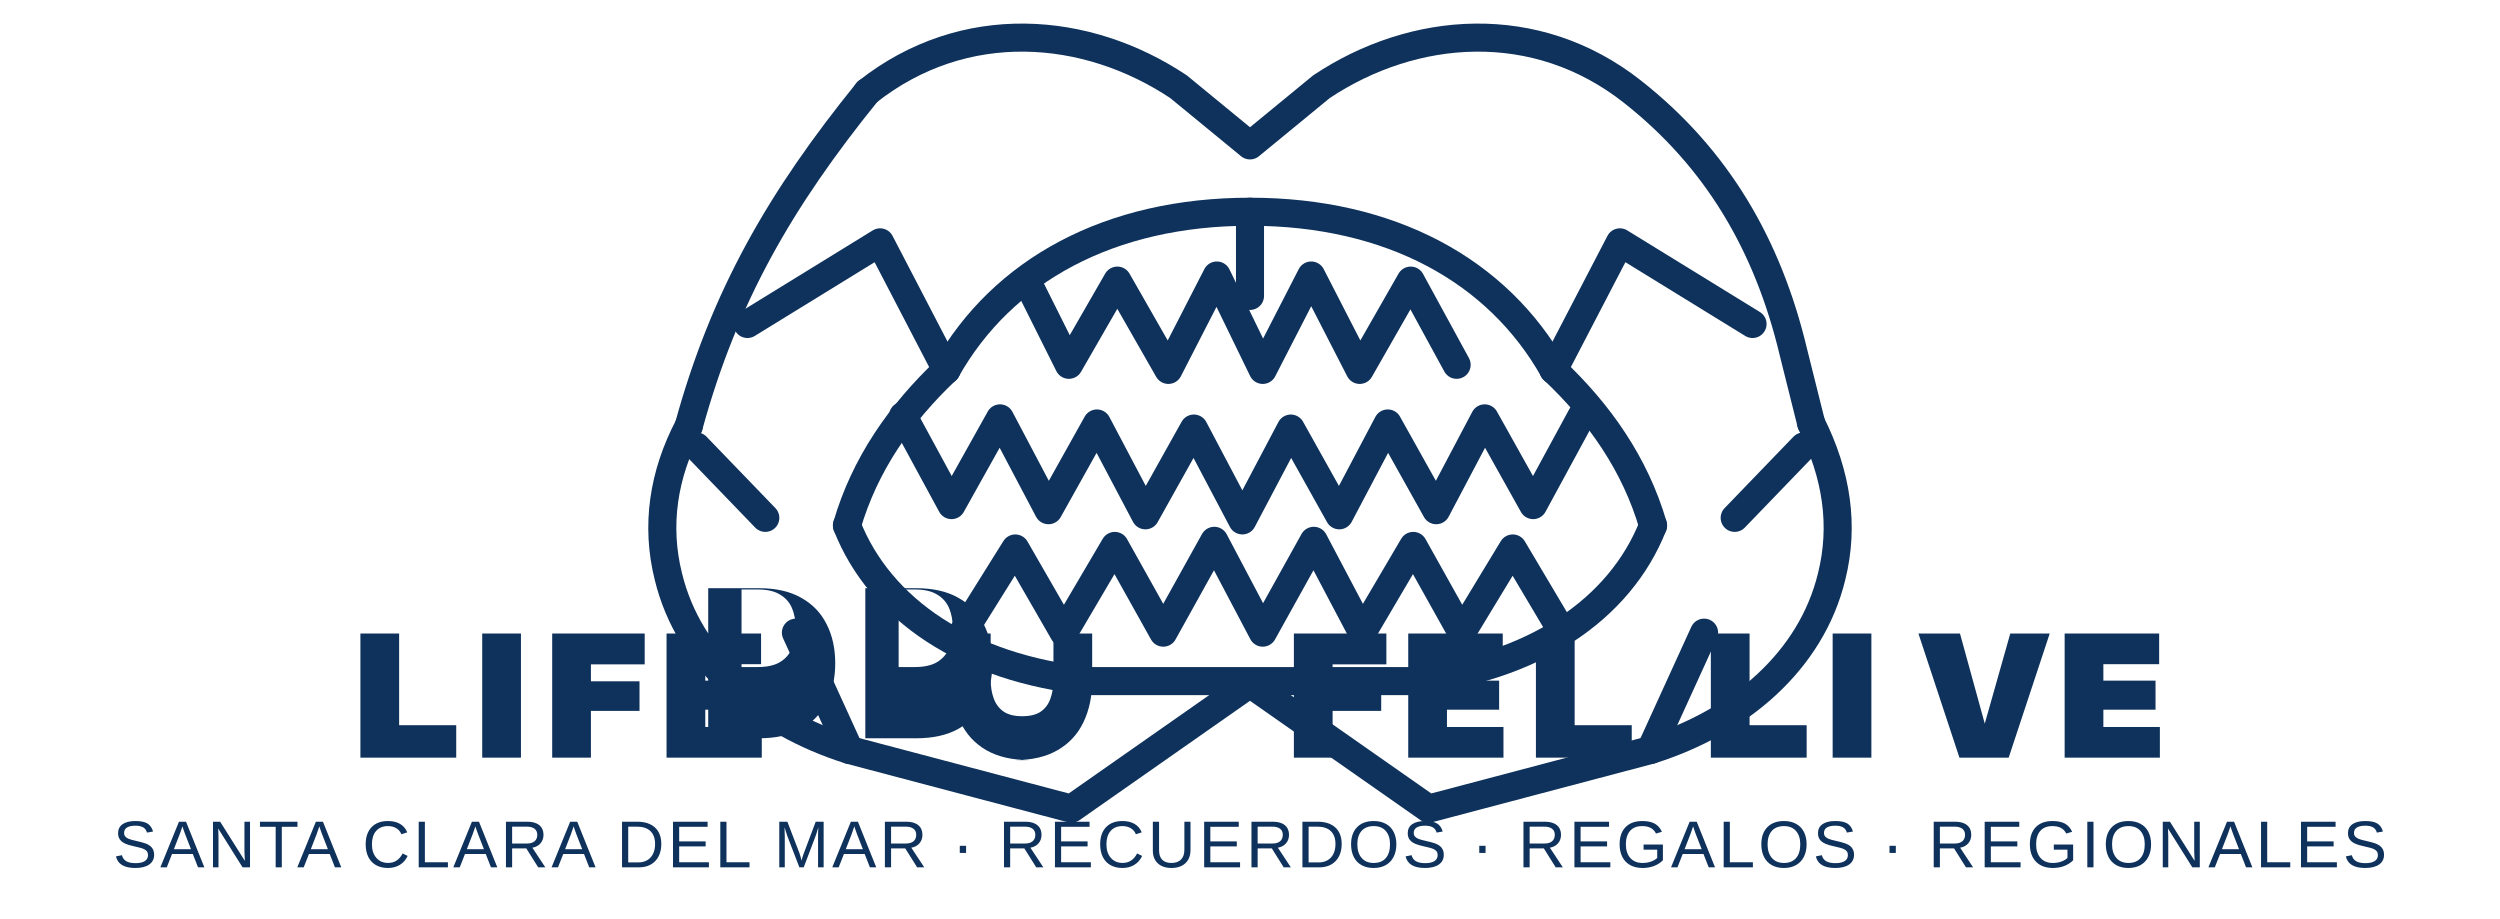
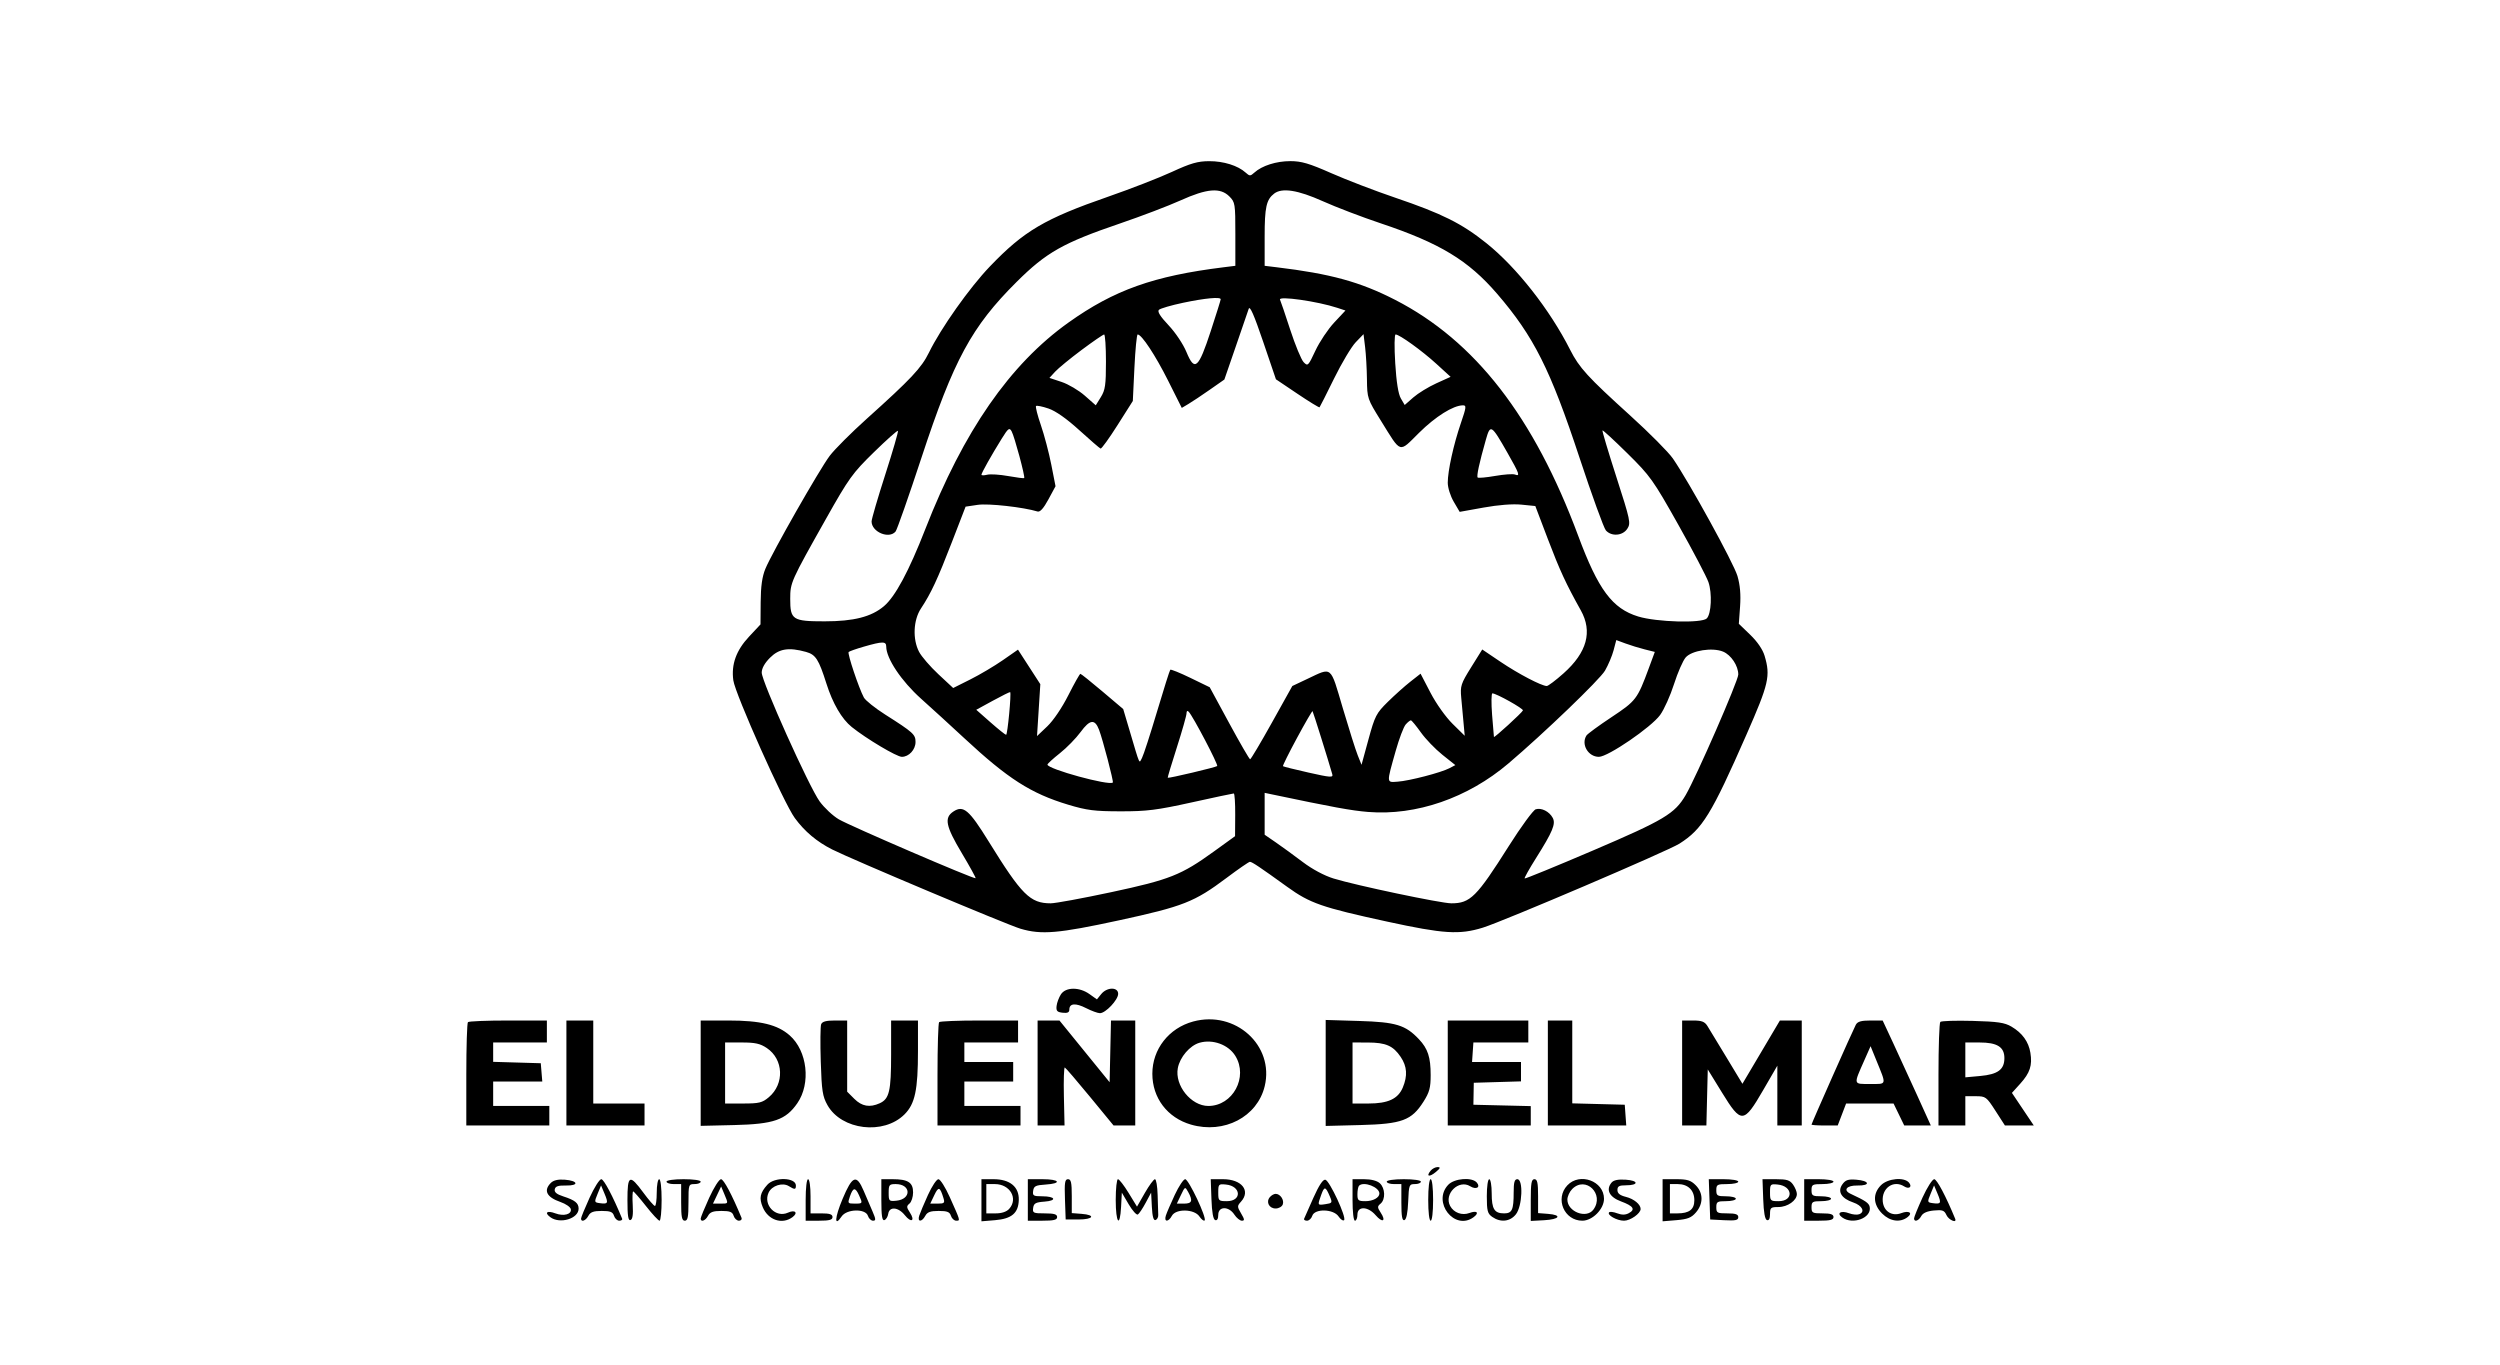
- <svg xmlns="http://www.w3.org/2000/svg" width="980" height="360" viewBox="0 0 980 360" fill="none">
-   <g stroke="#0E325C" stroke-width="11" stroke-linecap="round" stroke-linejoin="round">
-     <path d="M340 36C378 6 426 10 462 34L490 57L518 34C554 10 602 6 640 36C673 62 693 96 703 138L710 166" />
-     <path d="M270 167C284 116 306 78 340 36" />
-     <path d="M710 166C720 186 723 206 718 226C710 259 682 283 647 294L560 317L490 268L420 317L333 294C298 283 270 259 262 226C257 206 260 186 270 167" />
-     <path d="M333 294L312 248" />
-     <path d="M647 294L668 248" />
-     <path d="M293 127L345 95L371 145" />
-     <path d="M687 127L635 95L609 145" />
-     <path d="M371 145C393 106 435 83 490 83C545 83 587 106 609 145" />
-     <path d="M371 145C353 162 339 182 332 206" />
-     <path d="M609 145C627 162 641 182 648 206" />
-     <path d="M332 206C345 239 379 262 427 267H553C601 262 635 239 648 206" />
-     <path d="M490 83V116" />
-     <path d="M403 111L419 143L438 110L458 145L477 108L495 145L514 108L533 145L553 110L571 143" />
-     <path d="M354 163L373 198L392 164L411 200L430 166L449 202L468 168L487 204L506 168L525 202L544 166L563 200L582 164L601 198L620 163" />
-     <path d="M378 247L398 215L417 248L437 214L456 248L476 212L495 248L515 212L534 248L554 214L573 248L593 215L612 247" />
-     <path d="M273 175L300 203" />
-     <path d="M707 175L680 203" />
-   </g>
-   <g fill="#0E325C">
-     <path d="M141.28 297V248.34H156.46V284.28H178.84V297H141.28Z" />
-     <path d="M189.03 297V248.34H204.21V297H189.03Z" />
-     <path d="M216.46 297V248.34H252.72V260.43H231.64V267.07H250.69V278.67H231.64V297H216.46Z" />
-     <path d="M261.29 297V248.34H298.34V260.36H276.47V266.81H296.92V278.2H276.47V284.98H298.62V297H261.29Z" />
-     <path d="M322.81 297V248.34H345.96C353.66 248.34 360.06 249.79 365.16 252.69C370.31 255.54 374.17 259.54 376.76 264.71C379.39 269.83 380.71 275.78 380.71 282.55C380.71 289.32 379.39 295.29 376.76 300.46C374.17 305.58 370.31 309.58 365.16 312.48C360.06 315.33 353.66 316.75 345.96 316.75H322.81V297ZM338 284.28H345.34C349.67 284.28 353.08 283.52 355.58 282C358.12 280.43 359.93 278.32 361.03 275.67C362.13 272.97 362.68 269.93 362.68 266.55C362.68 263.16 362.13 260.15 361.03 257.5C359.93 254.85 358.12 252.78 355.58 251.27C353.08 249.7 349.67 248.92 345.34 248.92H338V284.28Z" transform="translate(0 17) scale(0.86)" />
-     <path d="M403.72 297.97C396.83 297.97 391.11 296.66 386.56 294.03C382.06 291.4 378.7 287.74 376.48 283.04C374.27 278.33 373.16 272.9 373.16 266.74V248.34H388.34V266.32C388.34 269.13 388.74 271.62 389.54 273.8C390.34 275.98 391.63 277.69 393.42 278.95C395.21 280.16 397.64 280.76 400.7 280.76C403.8 280.76 406.23 280.16 407.99 278.95C409.78 277.69 411.05 275.98 411.78 273.8C412.56 271.62 412.95 269.13 412.95 266.32V248.34H428.13V266.74C428.13 272.9 427 278.33 424.74 283.04C422.52 287.74 419.15 291.4 414.63 294.03C410.13 296.66 404.49 297.97 397.7 297.97H403.72Z" />
-     <path d="M438.61 297V248.34H461.76C469.46 248.34 475.86 249.79 480.96 252.69C486.11 255.54 489.97 259.54 492.56 264.71C495.19 269.83 496.51 275.78 496.51 282.55C496.51 289.32 495.19 295.29 492.56 300.46C489.97 305.58 486.11 309.58 480.96 312.48C475.86 315.33 469.46 316.75 461.76 316.75H438.61V297ZM453.8 284.28H461.14C465.47 284.28 468.88 283.52 471.38 282C473.92 280.43 475.73 278.32 476.83 275.67C477.93 272.97 478.48 269.93 478.48 266.55C478.48 263.16 477.93 260.15 476.83 257.5C475.73 254.85 473.92 252.78 471.38 251.27C468.88 249.7 465.47 248.92 461.14 248.92H453.8V284.28Z" transform="translate(-38 17) scale(0.86)" />
-     <path d="M507.2 297V248.34H543.46V260.43H522.38V267.07H541.43V278.67H522.38V297H507.2Z" />
-     <path d="M552.03 297V248.34H589.08V260.36H567.21V266.81H587.66V278.2H567.21V284.98H589.36V297H552.03Z" />
-     <path d="M602.08 297V248.34H617.26V284.28H639.64V297H602.08Z" />
-     <path d="M670.65 297V248.34H685.83V284.28H708.21V297H670.65Z" />
-     <path d="M718.4 297V248.34H733.58V297H718.4Z" />
-     <path d="M768.1 297L752.02 248.34H768.31L778.03 283.66L788.03 248.34H803.49L787.4 297H768.1Z" />
-     <path d="M809.34 297V248.34H846.39V260.36H824.52V266.81H844.97V278.2H824.52V284.98H846.67V297H809.34Z" />
-   </g>
-   <text x="490" y="340" text-anchor="middle" fill="#0E325C" font-family="DM Sans, Arial, sans-serif" font-size="26" font-weight="500" letter-spacing="1.2">SANTA CLARA DEL MAR · RECUERDOS · REGALOS · REGIONALES</text>
+ <svg xmlns="http://www.w3.org/2000/svg" width="100%" height="auto" viewBox="0 0 1024 559" version="1.1">
+   <path d="M 480 70.416 C 474.775 72.825, 463.075 77.375, 454 80.525 C 427.890 89.591, 419.413 94.587, 405.471 109.127 C 397.101 117.856, 385.405 134.384, 380.492 144.428 C 377.427 150.692, 373.148 155.244, 355 171.549 C 348.675 177.232, 341.863 184.045, 339.863 186.691 C 335.641 192.272, 316.224 226.371, 313.492 233 C 312.177 236.192, 311.618 240.153, 311.569 246.628 L 311.500 255.755 306.820 260.760 C 301.537 266.410, 299.473 272.136, 300.367 278.662 C 301.142 284.318, 321.078 328.976, 325.542 335.058 C 329.601 340.587, 334.533 344.737, 340.846 347.936 C 348.750 351.942, 412.510 378.777, 417.988 380.404 C 426.552 382.947, 433.482 382.358, 458.317 376.976 C 484.642 371.270, 489.263 369.450, 502.340 359.635 C 507.203 355.986, 511.527 353, 511.951 353 C 512.814 353, 515.967 355.113, 527.234 363.245 C 536.593 369.999, 541.356 371.656, 568.200 377.496 C 591.322 382.527, 597.764 382.934, 607.352 379.973 C 615.727 377.386, 683.044 348.630, 687.867 345.579 C 697.294 339.616, 700.988 333.609, 715.372 300.852 C 724.522 280.015, 725.238 276.899, 722.778 268.616 C 722.010 266.033, 719.818 262.824, 716.890 260 L 712.224 255.500 712.734 248.425 C 713.083 243.577, 712.746 239.642, 711.661 235.925 C 710.139 230.706, 691.883 197.491, 685.212 187.804 C 683.433 185.220, 675.570 177.303, 667.739 170.210 C 650.297 154.410, 646.869 150.659, 643.132 143.280 C 634.774 126.773, 621.221 109.518, 608.826 99.601 C 598.702 91.501, 590.664 87.491, 571.500 80.982 C 563.250 78.179, 551.467 73.662, 545.317 70.943 C 536.258 66.939, 533.070 66, 528.535 66 C 522.764 66, 516.916 67.861, 513.787 70.693 C 512.141 72.182, 511.859 72.182, 510.213 70.693 C 507.047 67.827, 501.209 66, 495.282 66.018 C 490.588 66.032, 487.713 66.859, 480 70.416 M 483.500 82.105 C 478.550 84.337, 467.407 88.582, 458.737 91.538 C 435.470 99.471, 428.562 103.376, 416.414 115.464 C 397.967 133.821, 390.619 147.393, 377.441 187.447 C 372.203 203.368, 367.431 216.980, 366.837 217.697 C 364.166 220.914, 357 217.914, 357 213.579 C 357 212.609, 359.527 203.959, 362.616 194.357 C 365.705 184.755, 368.037 176.703, 367.797 176.464 C 367.558 176.225, 363.110 180.185, 357.914 185.264 C 349.171 193.810, 347.708 195.845, 338.332 212.500 C 323.868 238.191, 323.685 238.602, 323.675 245.298 C 323.663 253.867, 324.636 254.501, 337.788 254.497 C 349.705 254.493, 356.866 252.666, 362.047 248.307 C 366.677 244.411, 372.283 233.966, 379.038 216.647 C 394.654 176.611, 413.661 149.200, 437.661 132.105 C 456.370 118.778, 472.531 113.025, 501.250 109.466 L 506 108.877 506 95.893 C 506 83.441, 505.899 82.809, 503.545 80.455 C 499.831 76.740, 494.408 77.187, 483.500 82.105 M 521.913 79.282 C 518.692 81.755, 518 84.867, 518 96.873 L 518 108.877 522.750 109.450 C 544.993 112.129, 557.071 115.442, 571.415 122.800 C 604.177 139.605, 628.308 170.705, 646.445 219.500 C 654.634 241.530, 660.403 249.281, 671.023 252.523 C 678.574 254.828, 697.057 255.345, 699.092 253.309 C 700.958 251.441, 701.347 242.964, 699.774 238.436 C 698.998 236.201, 693.446 225.626, 687.438 214.936 C 677.125 196.588, 675.959 194.953, 666.613 185.728 C 661.167 180.353, 656.558 176.108, 656.371 176.296 C 656.183 176.483, 658.750 185.081, 662.075 195.403 C 667.801 213.182, 668.036 214.297, 666.536 216.585 C 664.631 219.492, 660.052 219.839, 657.764 217.250 C 656.914 216.287, 652.059 202.900, 646.976 187.500 C 635.025 151.295, 628.231 137.777, 613.223 120.339 C 601.430 106.637, 589.770 99.578, 565.549 91.479 C 557.876 88.913, 547.186 84.831, 541.793 82.407 C 531.622 77.836, 525.127 76.815, 521.913 79.282 M 484.606 124.015 C 479.714 125.045, 475.249 126.351, 474.684 126.916 C 473.981 127.619, 475.228 129.609, 478.636 133.222 C 481.465 136.220, 484.633 140.962, 485.971 144.198 C 489.338 152.349, 490.880 151.016, 495.934 135.583 C 498.170 128.754, 500 122.904, 500 122.583 C 500 121.522, 493.623 122.115, 484.606 124.015 M 524.296 122.750 C 524.523 123.162, 526.395 128.675, 528.455 135 C 530.515 141.325, 532.995 147.327, 533.965 148.337 C 535.665 150.107, 535.843 149.933, 538.800 143.614 C 540.488 140.006, 543.946 134.834, 546.484 132.120 L 551.098 127.188 547.761 126.086 C 539.633 123.404, 523.382 121.093, 524.296 122.750 M 511.469 126.500 C 511.104 127.600, 508.711 134.565, 506.152 141.979 L 501.500 155.458 495.500 159.653 C 492.200 161.960, 488.275 164.575, 486.778 165.463 L 484.057 167.080 478.428 155.856 C 473.237 145.507, 467.625 137, 465.988 137 C 465.615 137, 465.016 143.130, 464.657 150.623 L 464.003 164.245 457.752 174.112 C 454.313 179.539, 451.186 183.871, 450.803 183.739 C 450.420 183.608, 446.488 180.212, 442.066 176.194 C 436.864 171.466, 432.413 168.338, 429.458 167.331 C 426.947 166.475, 424.652 166.015, 424.358 166.308 C 424.065 166.602, 424.962 170.140, 426.352 174.171 C 427.742 178.202, 429.658 185.473, 430.611 190.330 L 432.344 199.159 429.422 204.566 C 427.457 208.202, 426.008 209.823, 425 209.515 C 419.182 207.736, 404.842 206.135, 400.503 206.781 L 395.507 207.524 389.913 222.012 C 384.032 237.246, 381.345 243.010, 377.225 249.236 C 374.086 253.979, 373.746 261.821, 376.454 267 C 377.461 268.925, 381.016 273.045, 384.355 276.155 L 390.426 281.811 397.463 278.286 C 401.333 276.347, 407.304 272.810, 410.732 270.427 L 416.963 266.093 421.540 273.168 L 426.117 280.244 425.440 290.872 L 424.763 301.500 428.971 297.500 C 431.450 295.144, 434.997 289.903, 437.600 284.750 C 440.031 279.938, 442.248 276, 442.526 276 C 442.804 276, 446.865 279.247, 451.549 283.215 L 460.067 290.430 462.602 298.965 C 467.124 314.186, 466.499 312.805, 467.784 310.404 C 468.400 309.253, 471.151 300.766, 473.899 291.542 C 476.647 282.319, 479.097 274.570, 479.343 274.323 C 479.590 274.076, 483.326 275.590, 487.646 277.687 L 495.500 281.500 503.500 296.248 C 507.900 304.360, 511.749 310.997, 512.053 310.998 C 512.358 310.999, 516.370 304.247, 520.971 295.993 L 529.334 280.987 535.492 278.077 C 545.770 273.221, 544.802 272.426, 549.992 290 C 552.510 298.525, 555.270 307.247, 556.126 309.381 L 557.683 313.263 560.520 302.881 C 563.158 293.228, 563.712 292.149, 568.430 287.500 C 571.220 284.750, 575.385 281.023, 577.685 279.219 L 581.866 275.938 585.935 283.758 C 588.247 288.203, 592.151 293.694, 594.977 296.477 L 599.950 301.376 599.475 296.188 C 599.214 293.335, 598.785 288.659, 598.523 285.797 C 598.081 280.978, 598.381 280.056, 602.586 273.309 L 607.127 266.025 614.637 271.092 C 621.915 276.004, 631.406 280.970, 633.550 280.990 C 634.128 280.996, 637.229 278.657, 640.441 275.794 C 650.039 267.240, 652.370 258.709, 647.493 249.985 C 641.433 239.142, 638.857 233.569, 634.018 220.834 L 628.864 207.271 623.182 206.700 C 619.649 206.344, 613.791 206.796, 607.692 207.894 L 597.884 209.659 595.442 205.492 C 594.078 203.163, 593 199.737, 593 197.728 C 593 192.842, 595.383 182.026, 598.394 173.250 C 600.619 166.762, 600.703 166.002, 599.190 166.022 C 595.205 166.074, 587.999 170.592, 581.255 177.268 C 572.851 185.587, 574.104 185.979, 565.660 172.392 C 560.075 163.405, 559.999 163.178, 559.901 155.392 C 559.847 151.051, 559.509 145.108, 559.151 142.185 L 558.500 136.870 555.306 140.185 C 553.549 142.008, 549.568 148.675, 546.459 155 C 543.350 161.325, 540.662 166.650, 540.486 166.834 C 540.310 167.017, 536.218 164.510, 531.393 161.263 L 522.620 155.359 517.377 139.929 C 513.645 128.945, 511.943 125.076, 511.469 126.500 M 443 143.362 C 438.325 146.852, 433.454 150.851, 432.175 152.248 L 429.849 154.789 434.845 156.449 C 437.593 157.361, 441.863 159.887, 444.334 162.063 L 448.826 166.017 450.913 162.641 C 452.702 159.747, 453 157.673, 453 148.132 C 453 142.009, 452.663 137.004, 452.250 137.008 C 451.837 137.013, 447.675 139.872, 443 143.362 M 571.485 148.750 C 571.963 156.509, 572.745 161.415, 573.787 163.194 L 575.365 165.887 578.900 162.783 C 580.844 161.076, 585.075 158.481, 588.301 157.016 L 594.167 154.354 588.388 149.071 C 582.475 143.667, 573.227 137, 571.643 137 C 571.141 137, 571.073 142.072, 571.485 148.750 M 410.312 179.662 C 406.163 186.332, 402 193.737, 402 194.447 C 402 194.772, 403.058 194.773, 404.351 194.448 C 405.644 194.123, 409.516 194.368, 412.955 194.992 C 416.394 195.615, 419.344 195.985, 419.510 195.813 C 419.983 195.324, 415.515 178.719, 414.357 176.662 C 413.438 175.030, 412.984 175.367, 410.312 179.662 M 608.610 180.106 C 605.906 189.639, 604.730 195.064, 605.255 195.588 C 605.536 195.869, 608.747 195.580, 612.391 194.946 C 616.034 194.311, 619.687 194.050, 620.508 194.365 C 622.767 195.231, 622.393 194.142, 617.459 185.476 C 610.831 173.836, 610.453 173.607, 608.610 180.106 M 660.934 266.336 C 660.330 268.626, 658.745 272.386, 657.410 274.692 C 655.296 278.345, 632.431 300.319, 617.848 312.713 C 601.197 326.865, 580.059 334.170, 560.378 332.575 C 553.532 332.020, 546.083 330.658, 520.750 325.329 L 518 324.750 518 333.327 L 518 341.904 522.616 345.079 C 525.154 346.826, 530.104 350.430, 533.615 353.087 C 537.522 356.044, 542.425 358.666, 546.250 359.843 C 555.406 362.662, 590.245 370, 594.471 370 C 602.224 370, 604.805 367.428, 618.002 346.551 C 623.030 338.597, 627.994 331.819, 629.034 331.489 C 631.358 330.751, 634.601 332.386, 636 335 C 637.309 337.446, 635.990 340.621, 629.153 351.481 C 626.389 355.870, 624.291 359.624, 624.489 359.823 C 624.688 360.021, 637.306 354.855, 652.530 348.342 C 681.668 335.876, 685.989 333.293, 690.452 325.666 C 694.816 318.210, 712 278.828, 712 276.284 C 712 272.699, 709.058 268.267, 705.776 266.907 C 701.417 265.102, 692.956 266.416, 690.455 269.287 C 689.330 270.579, 687.182 275.489, 685.682 280.200 C 684.181 284.910, 681.618 290.608, 679.986 292.861 C 676.346 297.886, 658.624 310, 654.913 310 C 650.507 310, 647.517 304.882, 649.812 301.270 C 650.242 300.593, 654.848 297.218, 660.047 293.770 C 670.135 287.079, 670.661 286.390, 675.324 273.763 L 677.811 267.026 673.656 265.984 C 671.370 265.411, 667.819 264.319, 665.765 263.557 L 662.031 262.173 660.934 266.336 M 353.832 264.868 C 350.714 265.766, 347.910 266.754, 347.601 267.064 C 347.019 267.648, 351.764 281.836, 353.829 285.686 C 354.474 286.889, 358.409 290.039, 362.574 292.686 C 374.090 300.007, 375 300.830, 375 303.918 C 375 307.061, 372.292 310, 369.395 310 C 367.305 310, 354.863 302.591, 348.884 297.787 C 344.784 294.492, 341.084 288.152, 338.502 280 C 335.357 270.069, 334.104 268.123, 330.145 267.023 C 323.047 265.052, 319.114 265.686, 315.400 269.400 C 313.211 271.589, 312 273.763, 312 275.502 C 312 279.169, 331.404 322.317, 335.727 328.264 C 337.632 330.884, 341.166 334.185, 343.580 335.600 C 348.258 338.341, 399.103 360.231, 399.611 359.722 C 399.777 359.556, 397.236 354.938, 393.965 349.460 C 387.326 338.343, 386.643 334.935, 390.541 332.381 C 394.617 329.711, 396.927 331.677, 404.941 344.639 C 418.503 366.575, 421.939 370, 430.383 370 C 432.279 370, 443.431 367.945, 455.165 365.433 C 479.122 360.304, 483.815 358.444, 497.190 348.779 L 505.880 342.500 505.940 333.750 C 505.973 328.938, 505.709 325, 505.353 325 C 504.997 325, 497.234 326.650, 488.103 328.667 C 473.839 331.817, 469.739 332.332, 459 332.320 C 448.310 332.309, 445.197 331.915, 437.500 329.596 C 422.270 325.007, 412.826 318.960, 394.967 302.361 C 389.723 297.487, 381.756 290.208, 377.262 286.185 C 369.206 278.973, 363 269.685, 363 264.840 C 363 262.643, 361.547 262.647, 353.832 264.868 M 406.688 287.002 L 399.876 290.725 405.688 295.849 C 408.885 298.666, 411.771 300.978, 412.102 300.986 C 412.684 301, 414.309 283.918, 413.767 283.490 C 413.620 283.374, 410.435 284.954, 406.688 287.002 M 611.157 292.750 C 611.525 297.563, 611.865 301.658, 611.913 301.850 C 612.033 302.334, 623.430 291.917, 623.792 290.992 C 624.077 290.266, 612.870 284, 611.285 284 C 610.847 284, 610.790 287.938, 611.157 292.750 M 486 292.180 C 486 293.049, 484.222 299.311, 482.049 306.096 C 479.876 312.881, 478.189 318.496, 478.299 318.575 C 478.710 318.866, 498.052 314.281, 498.562 313.771 C 499.085 313.248, 488.674 293.393, 486.909 291.550 C 486.346 290.962, 486 291.202, 486 292.180 M 531.257 302.250 C 527.915 308.437, 525.326 313.649, 525.504 313.830 C 525.681 314.012, 530.403 315.192, 535.997 316.452 C 544.998 318.481, 546.113 318.558, 545.703 317.122 C 544.002 311.173, 537.853 291.520, 537.619 291.286 C 537.462 291.129, 534.599 296.062, 531.257 302.250 M 442.634 299.817 C 440.730 302.412, 436.901 306.327, 434.126 308.517 C 431.351 310.708, 429.062 312.805, 429.040 313.178 C 428.934 314.969, 454.387 321.946, 455.816 320.518 C 456.200 320.133, 451.677 302.844, 450.157 298.886 C 448.437 294.409, 446.421 294.659, 442.634 299.817 M 575.771 296.750 C 574.925 297.712, 573.091 302.550, 571.694 307.500 C 567.860 321.094, 567.822 320.495, 572.500 320.170 C 577.266 319.838, 590.232 316.466, 593.671 314.665 L 596.110 313.387 590.805 309.153 C 587.887 306.824, 583.925 302.708, 582 300.006 C 580.075 297.304, 578.232 295.073, 577.905 295.047 C 577.578 295.021, 576.618 295.788, 575.771 296.750 M 434.550 407.284 C 433.726 408.540, 432.929 410.678, 432.776 412.034 C 432.549 414.064, 432.986 414.556, 435.250 414.816 C 437.235 415.045, 438 414.688, 438 413.535 C 438 410.942, 440.529 410.719, 444.863 412.930 C 447.095 414.069, 449.648 415, 450.537 415 C 452.852 415, 458 409.534, 458 407.077 C 458 404.207, 453.411 404.271, 451.060 407.175 L 449.299 409.349 446.245 407.175 C 442.080 404.209, 436.530 404.261, 434.550 407.284 M 488.713 418.411 C 478.748 421.114, 472 429.755, 472 439.811 C 472 449.724, 478.153 457.826, 487.815 460.634 C 501.379 464.578, 515.008 457.471, 518.029 444.878 C 522.027 428.213, 505.981 413.726, 488.713 418.411 M 191.667 418.667 C 191.300 419.033, 191 428.708, 191 440.167 L 191 461 208 461 L 225 461 225 457 L 225 453 213.500 453 L 202 453 202 448 L 202 443 212.060 443 L 222.121 443 221.810 439.250 L 221.500 435.500 211.750 435.214 L 202 434.928 202 430.964 L 202 427 213 427 L 224 427 224 422.500 L 224 418 208.167 418 C 199.458 418, 192.033 418.300, 191.667 418.667 M 232 439.500 L 232 461 248 461 L 264 461 264 456.500 L 264 452 253.500 452 L 243 452 243 435 L 243 418 237.500 418 L 232 418 232 439.500 M 287 439.576 L 287 461.151 300.750 460.826 C 316.901 460.443, 321.832 458.736, 326.580 451.884 C 332.202 443.773, 330.702 430.457, 323.449 424.090 C 318.415 419.670, 311.524 418, 298.318 418 L 287 418 287 439.576 M 336.342 419.551 C 336.015 420.404, 335.944 427.279, 336.185 434.830 C 336.568 446.827, 336.914 449.074, 338.929 452.661 C 344.694 462.918, 361.948 464.985, 370.491 456.442 C 374.797 452.136, 376 446.461, 376 430.451 L 376 418 370.500 418 L 365 418 365 431.953 C 365 446.926, 364.257 450.106, 360.343 451.890 C 356.266 453.747, 353.030 453.184, 349.923 450.077 L 347 447.154 347 432.577 L 347 418 341.969 418 C 338.345 418, 336.771 418.434, 336.342 419.551 M 384.667 418.667 C 384.300 419.033, 384 428.708, 384 440.167 L 384 461 401 461 L 418 461 418 457 L 418 453 406.500 453 L 395 453 395 448 L 395 443 405 443 L 415 443 415 439 L 415 435 405 435 L 395 435 395 431 L 395 427 406 427 L 417 427 417 422.500 L 417 418 401.167 418 C 392.458 418, 385.033 418.300, 384.667 418.667 M 425 439.500 L 425 461 430.518 461 L 436.037 461 435.768 448.998 C 435.621 442.398, 435.793 437.110, 436.150 437.248 C 436.508 437.387, 441.147 442.788, 446.459 449.250 L 456.118 461 460.559 461 L 465 461 465 439.500 L 465 418 460.030 418 L 455.060 418 454.780 430.638 L 454.500 443.276 444.228 430.638 L 433.955 418 429.478 418 L 425 418 425 439.500 M 543 439.480 L 543 461.188 557.250 460.821 C 574.228 460.385, 578.196 458.914, 583.052 451.258 C 585.504 447.390, 586 445.560, 586 440.369 C 586 433.033, 584.858 429.542, 581.186 425.658 C 575.683 419.837, 571.784 418.645, 556.750 418.190 L 543 417.773 543 439.480 M 593 439.500 L 593 461 610 461 L 627 461 627 457.032 L 627 453.063 615.250 452.782 L 603.500 452.500 603.580 448 L 603.660 443.500 613.330 443.214 L 623 442.928 623 438.964 L 623 435 612.976 435 L 602.952 435 603.226 431.001 L 603.500 427.003 614.750 427.001 L 626 427 626 422.500 L 626 418 609.500 418 L 593 418 593 439.500 M 634 439.500 L 634 461 650.057 461 L 666.115 461 665.807 456.750 L 665.500 452.500 654.750 452.216 L 644 451.932 644 434.966 L 644 418 639 418 L 634 418 634 439.500 M 689 439.500 L 689 461 693.968 461 L 698.937 461 699.218 449.518 L 699.500 438.037 705.366 447.574 C 713.232 460.361, 714.208 460.299, 722.205 446.500 L 728 436.500 728 448.750 L 728 461 733 461 L 738 461 738 439.500 L 738 418 733.523 418 L 729.046 418 721.371 430.961 L 713.697 443.922 707.230 433.211 C 703.673 427.320, 700.131 421.488, 699.358 420.250 C 698.242 418.461, 697.037 418, 693.477 418 L 689 418 689 439.500 M 760.137 419.750 C 758.887 422.094, 742 460.156, 742 460.629 C 742 460.833, 744.414 461, 747.364 461 L 752.728 461 754.447 456.500 L 756.165 452 765.883 452 L 775.601 452 777.788 456.500 L 779.974 461 785.421 461 L 790.867 461 785.315 448.750 C 782.261 442.012, 777.822 432.337, 775.450 427.250 L 771.137 418 766.103 418 C 762.332 418, 760.836 418.439, 760.137 419.750 M 794.750 418.576 C 794.337 418.993, 794 428.708, 794 440.167 L 794 461 799.500 461 L 805 461 805 455 L 805 449 809.250 449.009 C 813.345 449.017, 813.641 449.237, 817.360 455.009 L 821.220 461 827.131 461 L 833.042 461 828.564 454.324 L 824.085 447.648 827.517 443.849 C 831.475 439.468, 832.486 436.379, 831.648 431.219 C 830.911 426.678, 828.333 423.114, 823.895 420.500 C 821.099 418.853, 818.293 418.440, 808 418.160 C 801.125 417.972, 795.163 418.160, 794.750 418.576 M 491.333 427.108 C 487.355 428.246, 483.277 433.007, 482.435 437.497 C 481.102 444.602, 487.872 453, 494.933 453 C 504.974 453, 511.354 441.163, 505.991 432.486 C 503.154 427.894, 496.769 425.552, 491.333 427.108 M 297 439.500 L 297 452 304.423 452 C 310.939 452, 312.220 451.685, 314.905 449.426 C 321.374 443.983, 320.972 433.910, 314.102 429.287 C 311.384 427.458, 309.333 427, 303.852 427 L 297 427 297 439.500 M 554 439.500 L 554 452 560.550 452 C 568.547 452, 572.646 450.091, 574.579 445.466 C 576.603 440.620, 576.342 436.804, 573.720 432.912 C 570.640 428.341, 567.650 427.032, 560.250 427.015 L 554 427 554 439.500 M 805 434.139 L 805 441.278 811.074 440.727 C 818.315 440.070, 821 438.089, 821 433.402 C 821 428.840, 818.062 427, 810.777 427 L 805 427 805 434.139 M 763.693 434.159 C 759.118 444.504, 759 444, 766 444 C 772.963 444, 772.778 444.710, 768.533 434.277 L 766.189 428.515 763.693 434.159 M 585.980 479.524 C 584.004 481.906, 585.453 482.269, 588.108 480.058 C 589.958 478.518, 590.131 478.059, 588.872 478.033 C 587.977 478.015, 586.676 478.686, 585.980 479.524 M 225.623 484.520 C 222.516 487.627, 223.897 490.377, 229.548 492.332 C 231.722 493.084, 233.638 494.403, 233.807 495.264 C 234.221 497.377, 230.894 498.290, 227.493 496.997 C 224.073 495.697, 222.821 496.665, 225.443 498.582 C 229.384 501.464, 237 499.147, 237 495.066 C 237 492.776, 235.508 491.586, 230.695 490.035 C 228.024 489.174, 226.990 488.316, 227.226 487.154 C 227.479 485.910, 228.614 485.522, 231.810 485.588 C 237.293 485.703, 236.842 483.611, 231.295 483.199 C 228.570 482.996, 226.715 483.428, 225.623 484.520 M 241.475 490.625 C 239.564 494.819, 238 498.644, 238 499.125 C 238 500.740, 239.919 500.020, 241 498 C 241.821 496.465, 243.094 496, 246.468 496 C 249.987 496, 250.992 496.399, 251.500 498 C 251.849 499.100, 252.817 500, 253.651 500 C 254.484 500, 255.017 499.635, 254.833 499.189 C 251.091 490.090, 247.351 483, 246.294 483 C 245.555 483, 243.386 486.431, 241.475 490.625 M 257 491.583 C 257 498.014, 257.313 500.058, 258.250 499.734 C 259.108 499.437, 259.395 497.529, 259.164 493.651 C 258.979 490.543, 259.062 488, 259.348 488 C 259.633 488, 261.989 490.700, 264.581 494 C 267.174 497.300, 269.679 500, 270.148 500 C 270.616 500, 271 496.175, 271 491.500 C 271 486.500, 270.588 483, 270 483 C 269.450 483, 269 485.475, 269 488.500 C 269 491.525, 268.663 493.981, 268.250 493.958 C 267.837 493.935, 265.700 491.471, 263.500 488.484 C 257.863 480.828, 257 481.239, 257 491.583 M 273 484 C 273 484.550, 274.350 485, 276 485 L 279 485 279 492.500 C 279 498.500, 279.300 500, 280.500 500 C 281.700 500, 282 498.500, 282 492.500 C 282 485.167, 282.056 485, 284.500 485 C 285.875 485, 287 484.550, 287 484 C 287 483.429, 284 483, 280 483 C 276 483, 273 483.429, 273 484 M 290.475 490.625 C 288.564 494.819, 287 498.644, 287 499.125 C 287 500.740, 288.919 500.020, 290 498 C 290.821 496.465, 292.094 496, 295.468 496 C 298.987 496, 299.992 496.399, 300.500 498 C 300.849 499.100, 301.828 500, 302.674 500 C 303.521 500, 303.982 499.438, 303.698 498.750 C 299.845 489.413, 296.436 483, 295.326 483 C 294.569 483, 292.386 486.431, 290.475 490.625 M 314.323 485.250 C 311.307 488.601, 310.866 490.744, 312.425 494.475 C 314.626 499.744, 320.329 501.674, 324.557 498.582 C 327.050 496.759, 325.706 495.357, 322.754 496.702 C 317.755 498.980, 312.504 493.579, 314.805 488.528 C 316.130 485.621, 320.513 484.215, 323.137 485.854 C 325.518 487.340, 326 487.299, 326 485.607 C 326 482.259, 317.256 481.992, 314.323 485.250 M 330 491.500 L 330 500 335.500 500 C 339.722 500, 341 499.652, 341 498.500 C 341 497.389, 339.833 497, 336.500 497 L 332 497 332 490 C 332 486, 331.571 483, 331 483 C 330.412 483, 330 486.500, 330 491.500 M 345.126 491.056 C 341.860 498.827, 341.640 502.848, 344.731 498.250 C 346.817 495.148, 354.538 494.969, 355.500 498 C 355.849 499.100, 356.785 500, 357.581 500 C 358.811 500, 358.785 499.441, 357.407 496.250 C 356.516 494.188, 354.875 490.363, 353.760 487.750 C 350.823 480.866, 349.137 481.511, 345.126 491.056 M 361 491.583 C 361 498.003, 361.315 500.063, 362.250 499.755 C 362.938 499.529, 363.644 498.366, 363.820 497.172 C 364.276 494.071, 367.931 494.382, 370.623 497.750 C 373.252 501.040, 374.954 500.104, 372.672 496.623 C 371.274 494.489, 371.257 494.031, 372.537 492.969 C 373.342 492.301, 374 490.251, 374 488.413 C 374 484.329, 371.928 483, 365.566 483 L 361 483 361 491.583 M 380.088 489.466 C 378.476 493.022, 376.866 496.847, 376.511 497.966 C 375.675 500.599, 377.595 500.625, 379 498 C 379.821 496.465, 381.094 496, 384.468 496 C 387.987 496, 388.992 496.399, 389.500 498 C 389.849 499.100, 390.828 500, 391.674 500 C 393.397 500, 393.461 500.232, 388.984 490.250 C 387.195 486.262, 385.122 483, 384.376 483 C 383.630 483, 381.701 485.910, 380.088 489.466 M 402 491.624 L 402 500.248 407.559 499.787 C 414.401 499.219, 417.145 496.884, 417.297 491.499 C 417.450 486.118, 413.651 483, 406.944 483 L 402 483 402 491.624 M 421 491.500 L 421 500 427 500 C 431.667 500, 433 499.667, 433 498.500 C 433 497.364, 431.770 497, 427.930 497 C 423.245 497, 422.885 496.829, 423.180 494.750 C 423.446 492.877, 424.216 492.448, 427.773 492.191 C 433.086 491.808, 432.342 490, 426.871 490 C 423.284 490, 422.895 489.762, 423.180 487.750 C 423.453 485.830, 424.197 485.455, 428.250 485.195 C 435.103 484.756, 434.103 483, 427 483 L 421 483 421 491.500 M 436.210 491.250 L 436.500 499.500 441.750 499.500 C 447.888 499.500, 448.908 497.643, 443.018 497.193 L 439 496.885 439 489.943 C 439 484.357, 438.699 483, 437.460 483 C 436.173 483, 435.967 484.361, 436.210 491.250 M 457 491.500 C 457 501.026, 458.734 503.193, 459.200 494.250 L 459.500 488.500 462.306 493.274 C 463.850 495.900, 465.544 497.782, 466.071 497.456 C 466.598 497.131, 468.035 494.982, 469.264 492.682 L 471.500 488.500 471.802 494.316 C 472.008 498.288, 472.484 500.005, 473.302 499.733 C 473.961 499.513, 474.462 498.583, 474.417 497.667 C 474.371 496.750, 474.258 493.075, 474.167 489.500 C 474.075 485.925, 473.583 483, 473.073 483 C 472.564 483, 470.700 485.529, 468.931 488.621 L 465.715 494.242 462.277 488.621 C 460.386 485.529, 458.425 483, 457.920 483 C 457.414 483, 457 486.825, 457 491.500 M 481.193 489.401 C 479.545 492.922, 477.898 496.747, 477.531 497.901 C 476.678 500.591, 478.573 500.666, 480 498 C 481.606 495, 489.197 495.168, 491.269 498.250 C 492.101 499.488, 493.067 500.226, 493.416 499.891 C 494.399 498.949, 486.878 483, 485.451 483 C 484.757 483, 482.841 485.881, 481.193 489.401 M 496.210 491.170 C 496.403 496.599, 496.919 499.478, 497.750 499.753 C 498.534 500.012, 499 499.204, 499 497.583 C 499 494.027, 503.281 493.973, 505.592 497.500 C 506.493 498.875, 507.879 500, 508.672 500 C 509.858 500, 509.804 499.476, 508.365 497.041 C 506.722 494.259, 506.719 493.968, 508.308 492.212 C 512.372 487.721, 508.606 483, 500.960 483 L 495.919 483 496.210 491.170 M 537.946 490.654 C 536.051 494.903, 534.350 498.744, 534.167 499.189 C 533.983 499.635, 534.516 500, 535.349 500 C 536.183 500, 537.151 499.100, 537.500 498 C 538.462 494.969, 546.183 495.148, 548.269 498.250 C 549.101 499.488, 550.122 500.171, 550.539 499.768 C 551.632 498.713, 544.595 483.554, 542.855 483.214 C 541.886 483.025, 540.231 485.534, 537.946 490.654 M 554 491.500 C 554 496.500, 554.412 500, 555 500 C 555.550 500, 556 498.875, 556 497.500 C 556 493.939, 560.307 494.083, 563.463 497.750 C 566.270 501.012, 567.857 500.237, 565.557 496.728 C 564.125 494.542, 564.116 494.148, 565.477 493.019 C 567.562 491.289, 567.393 486.666, 565.171 484.655 C 564.019 483.612, 561.615 483, 558.671 483 L 554 483 554 491.500 M 568 484 C 568 484.550, 569.350 485, 571 485 L 574 485 574 492.583 C 574 498.204, 574.324 500.060, 575.250 499.753 C 576.056 499.487, 576.604 496.795, 576.794 492.170 C 577.075 485.303, 577.191 485, 579.544 485 C 580.895 485, 582 484.550, 582 484 C 582 483.429, 579 483, 575 483 C 571 483, 568 483.429, 568 484 M 585 491.500 C 585 496.500, 585.412 500, 586 500 C 586.588 500, 587 496.500, 587 491.500 C 587 486.500, 586.588 483, 586 483 C 585.412 483, 585 486.500, 585 491.500 M 593.174 485.314 C 586.516 492.402, 595.794 504.258, 603.557 498.582 C 606.043 496.764, 604.996 495.673, 601.889 496.844 C 598.870 497.982, 595.468 496.743, 593.982 493.966 C 591.338 489.026, 597.503 482.960, 602.192 485.888 C 604.609 487.398, 606.540 486.355, 604.926 484.411 C 602.972 482.057, 595.710 482.615, 593.174 485.314 M 609 489.943 C 609 495.985, 609.289 497.089, 611.223 498.443 C 614.632 500.832, 618.542 500.397, 620.927 497.365 C 623.550 494.031, 623.990 483, 621.500 483 C 620.351 483, 620 484.269, 620 488.418 C 620 495.557, 619.343 497, 616.093 497 C 612.096 497, 611 495.235, 611 488.800 C 611 485.600, 610.552 483, 610 483 C 609.429 483, 609 485.981, 609 489.943 M 627 491.550 L 627 500.100 632.512 499.800 C 638.892 499.453, 639.936 497.645, 634.018 497.193 L 630 496.885 630 489.943 C 630 484.438, 629.689 483, 628.500 483 C 627.284 483, 627 484.617, 627 491.550 M 641.974 485.527 C 636.842 490.990, 640.676 500, 648.133 500 C 652.282 500, 657 495.228, 657 491.031 C 657 483.743, 647.068 480.105, 641.974 485.527 M 660.086 484.397 C 657.669 487.309, 659.192 490.338, 663.956 492.093 C 669.051 493.971, 669.988 495.401, 667.126 496.932 C 665.742 497.673, 664.303 497.685, 662.427 496.972 C 660.939 496.407, 659.448 496.218, 659.113 496.554 C 658.054 497.613, 662.263 500, 665.191 500 C 667.803 500, 672 497.036, 672 495.191 C 672 493.320, 669.265 491.067, 666 490.250 C 663.507 489.625, 662.500 488.816, 662.500 487.436 C 662.500 485.890, 663.205 485.500, 666 485.500 C 671.302 485.500, 671.228 483.547, 665.912 483.202 C 662.770 482.998, 660.934 483.374, 660.086 484.397 M 681 491.624 L 681 500.248 686.669 499.778 C 691.267 499.396, 692.780 498.795, 694.669 496.598 C 697.740 493.029, 697.690 488.599, 694.545 485.455 C 692.530 483.439, 691.100 483, 686.545 483 L 681 483 681 491.624 M 700.210 491.250 L 700.500 499.500 706.250 499.800 C 710.906 500.043, 712 499.805, 712 498.550 C 712 497.380, 710.898 497, 707.500 497 C 703.367 497, 703 496.796, 703 494.500 C 703 492.250, 703.400 492, 707 492 C 709.200 492, 711 491.550, 711 491 C 711 490.450, 709.200 490, 707 490 C 703.400 490, 703 489.750, 703 487.500 C 703 485.204, 703.367 485, 707.500 485 C 709.975 485, 712 484.550, 712 484 C 712 483.444, 709.320 483, 705.960 483 L 699.919 483 700.210 491.250 M 722.210 491.170 C 722.403 496.599, 722.919 499.478, 723.750 499.753 C 724.557 500.020, 725 499.144, 725 497.283 C 725 494.663, 725.314 494.400, 728.450 494.400 C 732.188 494.400, 736 491.707, 736 489.068 C 736 488.175, 735.299 486.445, 734.443 485.223 C 733.156 483.385, 731.936 483, 727.403 483 L 721.919 483 722.210 491.170 M 739 491.500 L 739 500 745 500 C 749.667 500, 751 499.667, 751 498.500 C 751 497.389, 749.833 497, 746.500 497 C 742.367 497, 742 496.796, 742 494.500 C 742 492.250, 742.400 492, 746 492 C 748.200 492, 750 491.550, 750 491 C 750 490.450, 748.200 490, 746 490 C 742.400 490, 742 489.750, 742 487.500 C 742 485.204, 742.367 485, 746.500 485 C 748.975 485, 751 484.550, 751 484 C 751 483.444, 748.333 483, 745 483 L 739 483 739 491.500 M 754.607 485.151 C 752.545 488.095, 754.245 490.899, 759.081 492.527 C 762.752 493.762, 764.083 496.370, 761.540 497.346 C 760.684 497.675, 758.824 497.503, 757.407 496.965 C 754.048 495.688, 752.074 496.850, 754.540 498.653 C 758.883 501.829, 766.697 498.857, 765.831 494.359 C 765.527 492.783, 764.159 491.843, 758 488.979 C 754.775 487.480, 756.399 485.498, 760.779 485.588 C 766.303 485.703, 765.854 483.612, 760.266 483.197 C 756.966 482.952, 755.886 483.325, 754.607 485.151 M 770.455 485.455 C 767.014 488.895, 767.193 493.347, 770.923 497.077 C 774.127 500.281, 778.264 500.874, 781.310 498.564 C 783.636 496.801, 781.921 495.699, 778.735 496.911 C 774.978 498.339, 771.570 496.185, 771.180 492.134 C 770.651 486.651, 775.574 483.180, 779.952 485.949 C 781.959 487.219, 783.354 486.132, 781.926 484.411 C 779.956 482.037, 773.263 482.646, 770.455 485.455 M 787.443 490.555 C 785.549 494.711, 784 498.536, 784 499.055 C 784 500.690, 785.886 500.082, 786.943 498.107 C 787.618 496.846, 789.337 496.083, 792.096 495.819 C 795.640 495.481, 796.386 495.754, 797.279 497.712 C 798.208 499.752, 801.654 501.184, 800.833 499.189 C 797.064 490.023, 793.345 483, 792.262 483 C 791.505 483, 789.337 486.400, 787.443 490.555 M 364 488.563 C 364 491.960, 364.147 492.112, 367.149 491.813 C 373.435 491.188, 373.189 485, 366.878 485 C 364.246 485, 364 485.304, 364 488.563 M 404 491 L 404 497 407.845 497 C 410.300 497, 412.288 496.339, 413.345 495.171 C 417.149 490.968, 413.719 485, 407.500 485 L 404 485 404 491 M 499 488.437 C 499 491.848, 499.150 492, 502.531 492 C 508.767 492, 508.420 485.811, 502.149 485.187 C 499.147 484.888, 499 485.040, 499 488.437 M 556.667 485.667 C 556.300 486.033, 556 487.608, 556 489.167 C 556 491.705, 556.343 492, 559.300 492 C 562.376 492, 565 490.560, 565 488.871 C 565 486.239, 558.568 483.765, 556.667 485.667 M 644 487 C 642.900 488.100, 642 490.055, 642 491.345 C 642 496.350, 649.813 499.344, 652.672 495.434 C 657.304 489.099, 649.495 481.505, 644 487 M 684 491 L 684 497 687.066 497 C 691.922 497, 694 495.387, 694 491.620 C 694 487.517, 691.404 485, 687.171 485 L 684 485 684 491 M 725 488.437 C 725 491.848, 725.150 492, 728.531 492 C 734.767 492, 734.420 485.811, 728.149 485.187 C 725.147 484.888, 725 485.040, 725 488.437 M 244.762 489.024 C 243.371 492.409, 243.397 492.509, 245.758 492.825 C 249.052 493.267, 249.256 492.838, 247.611 488.925 L 246.190 485.547 244.762 489.024 M 293.704 489.494 L 292.032 493 295.016 493 C 298.466 493, 298.394 493.167, 296.688 489.109 L 295.376 485.989 293.704 489.494 M 382.713 489.476 L 381.032 493 384.084 493 C 386.785 493, 387.056 492.742, 386.446 490.750 C 385.019 486.086, 384.426 485.883, 382.713 489.476 M 483.715 489.471 L 482.032 493 485.016 493 C 488.265 493, 488.668 491.831, 486.664 488.221 C 485.403 485.950, 485.392 485.955, 483.715 489.471 M 541.201 489.322 C 539.597 493.757, 539.578 493.716, 542.931 493.223 C 545.681 492.820, 545.793 492.629, 544.742 490.147 C 542.948 485.914, 542.473 485.803, 541.201 489.322 M 790.762 489.024 C 789.371 492.409, 789.397 492.509, 791.758 492.825 C 795.052 493.267, 795.256 492.838, 793.611 488.925 L 792.190 485.547 790.762 489.024 M 348.150 490 C 347.142 492.891, 347.211 493, 350.052 493 C 353.405 493, 353.409 492.993, 351.839 489.547 C 350.325 486.223, 349.428 486.333, 348.150 490 M 520.105 490.373 C 518.462 492.353, 519.832 495, 522.500 495 C 523.757 495, 525.067 494.268, 525.410 493.373 C 526.111 491.548, 524.415 489, 522.500 489 C 521.810 489, 520.732 489.618, 520.105 490.373" stroke="none" fill="black" fill-rule="evenodd" />
</svg>
